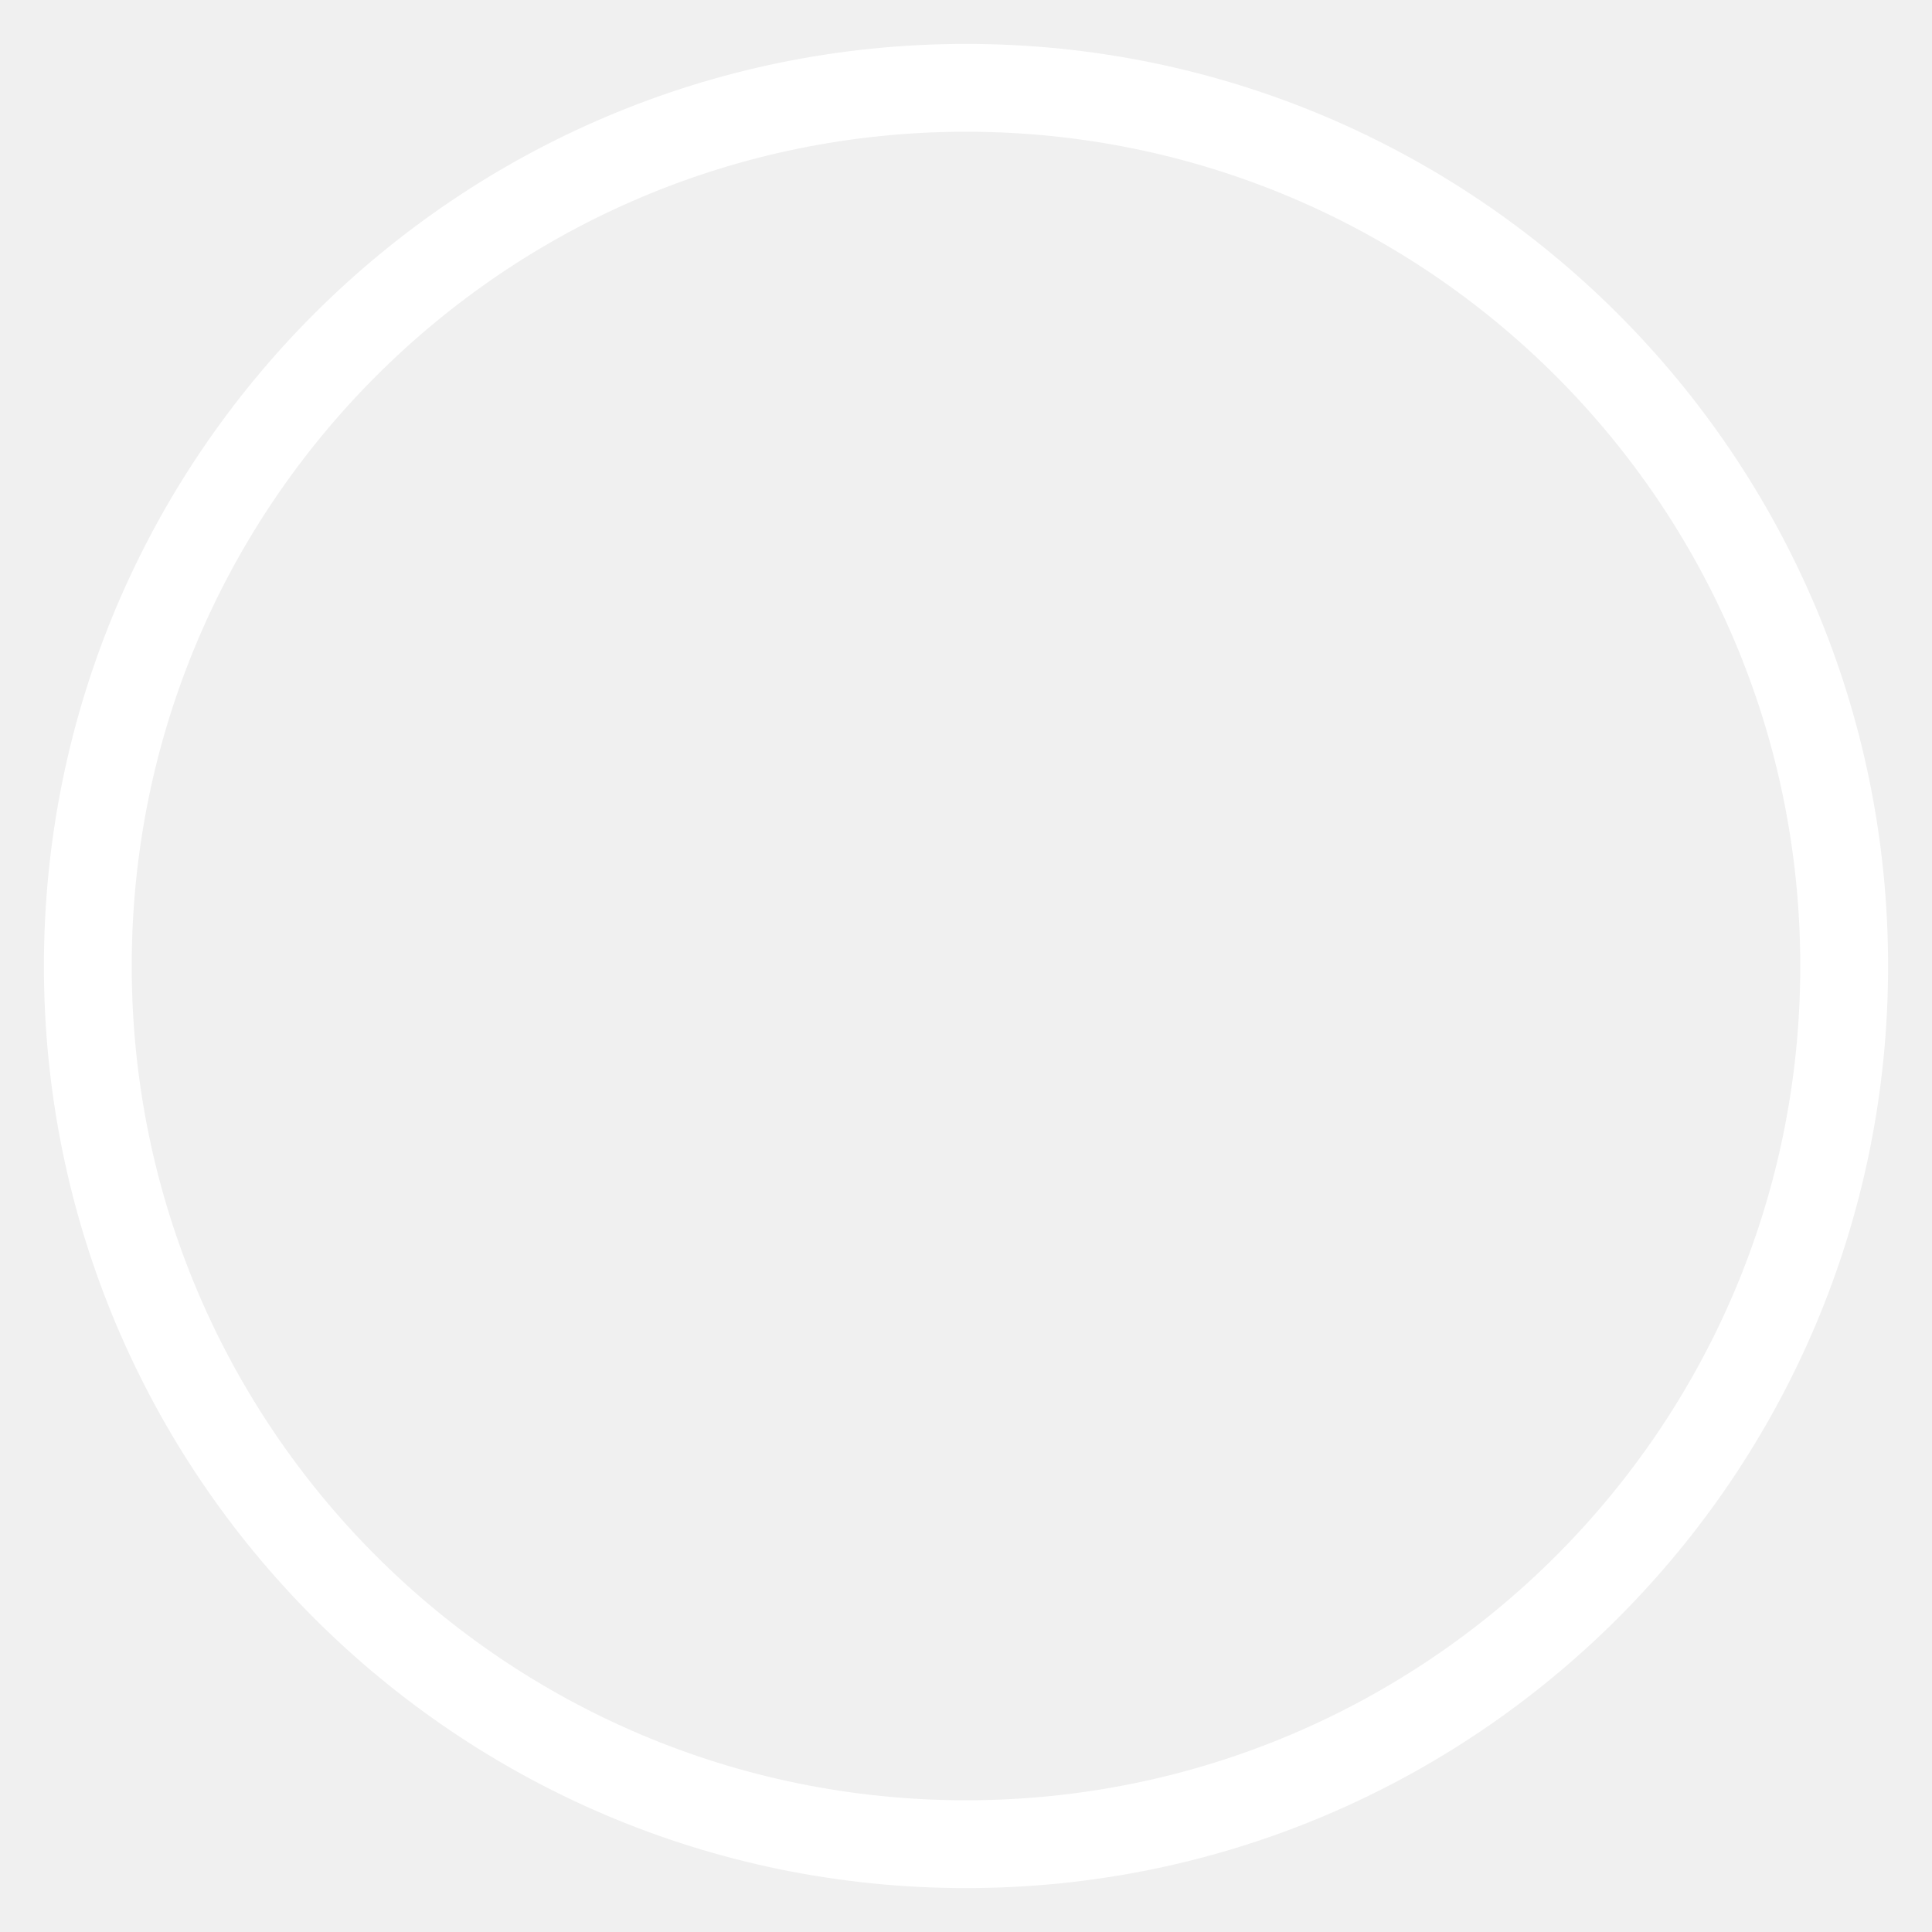
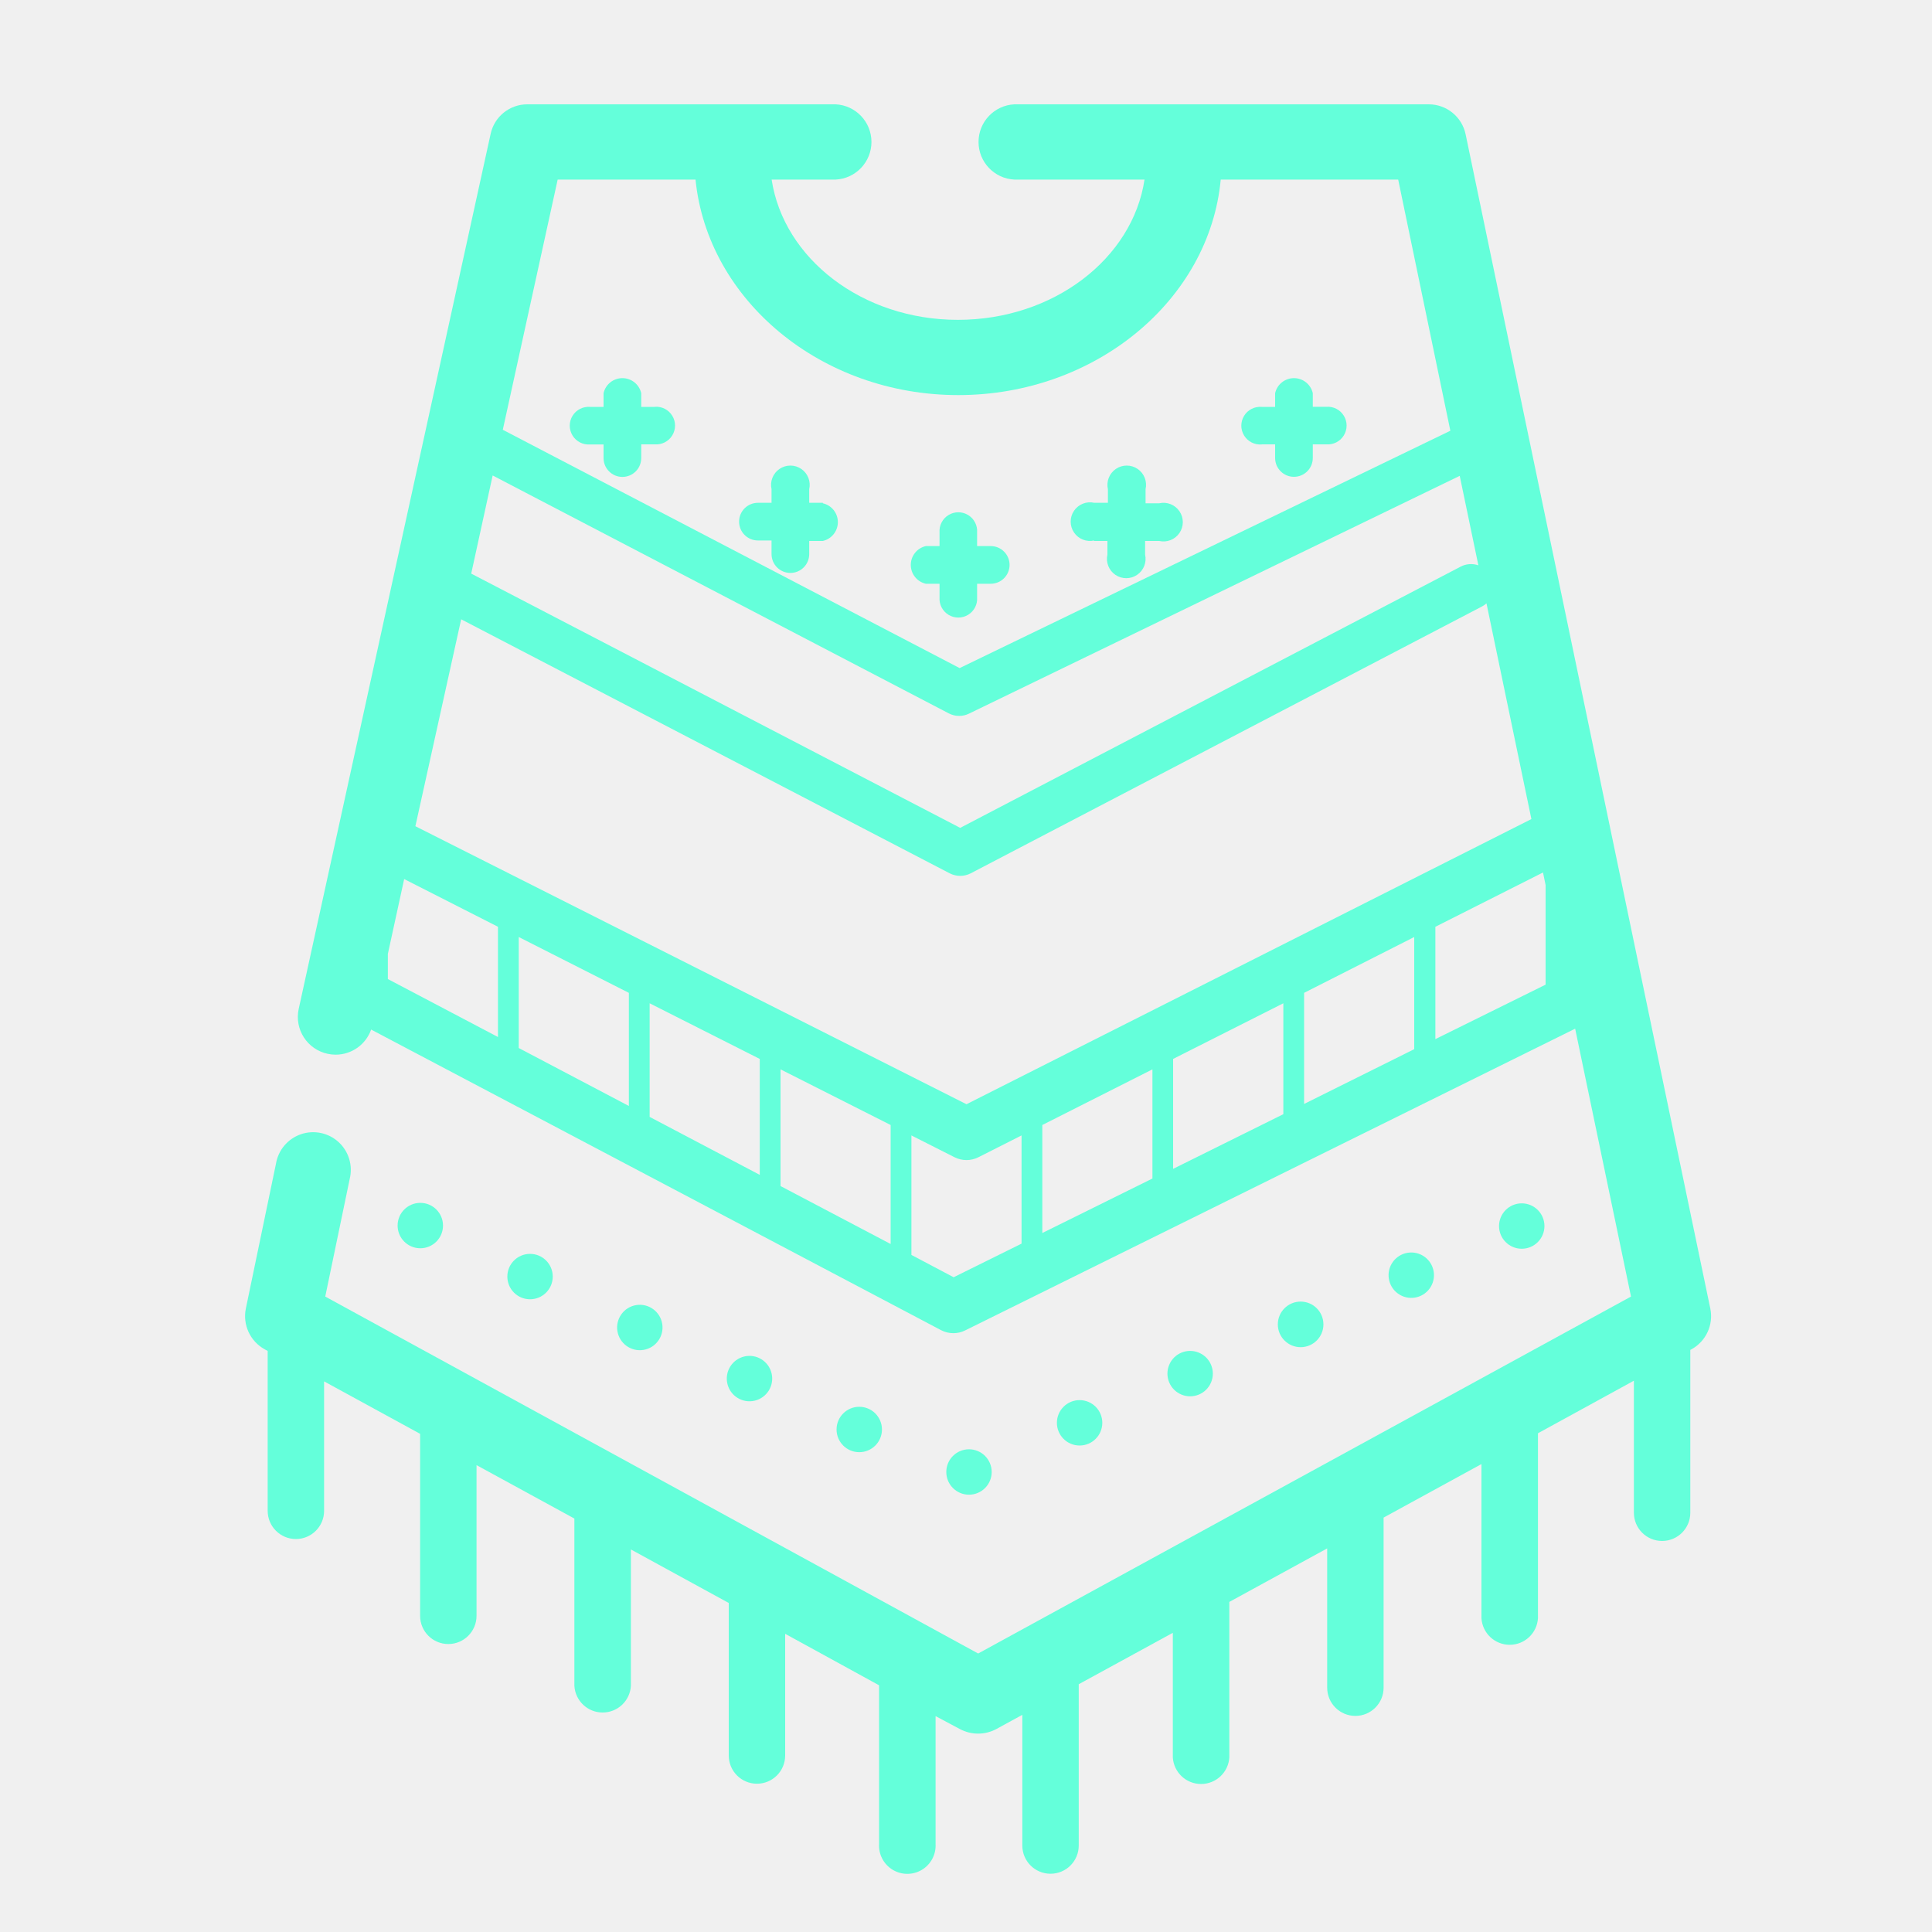
- <svg xmlns="http://www.w3.org/2000/svg" width="22" height="22" viewBox="0 0 22 22">
-   <path d="M11 21.5C5.201 21.5.5 16.799.5 11S5.201.5 11 .5 21.5 5.201 21.5 11 16.799 21.5 11 21.5zm0-1a9.5 9.5 0 1 0 0-19 9.5 9.5 0 0 0 0 19z" fill="#FFF" />
+ <svg xmlns="http://www.w3.org/2000/svg" width="200" height="200" viewBox="0 0 200 200">
+   <circle cx="43.51" cy="126.87" r="2.35" fill="#64ffda" />
+   <circle cx="54.87" cy="132.15" r="2.35" fill="#64ffda" />
+   <circle cx="66.23" cy="137.43" r="2.35" transform="translate(-21.16 12.38) rotate(-9.22)" fill="#64ffda" />
+   <circle cx="77.59" cy="142.71" r="2.35" transform="translate(-30.71 21.64) rotate(-13.28)" fill="#64ffda" />
+   <circle cx="88.95" cy="147.98" r="2.35" fill="#64ffda" />
+   <circle cx="100.31" cy="152.38" r="2.35" fill="#64ffda" />
+   <circle cx="111.76" cy="147.29" r="2.35" fill="#64ffda" />
+   <circle cx="123.2" cy="142.2" r="2.35" transform="translate(-55.32 201.6) rotate(-67.5)" fill="#64ffda" />
+   <path d="M137,137.1a2.36,2.36,0,1,0-2.36,2.36A2.36,2.36,0,0,0,137,137.1Z" fill="#64ffda" />
+   <circle cx="146.09" cy="132.01" r="2.35" transform="translate(-19.26 25.11) rotate(-9.22)" fill="#64ffda" />
+   <circle cx="157.53" cy="126.92" r="2.35" fill="#64ffda" />
+   <path d="M177.05,135.46,151.72,13.9a3.9,3.9,0,0,0-3.81-3.1H105a3.9,3.9,0,0,0,0,7.79h13.48c-1.23,8.18-9.42,14.52-19.32,14.52S81.12,26.77,79.88,18.59h6.63a3.9,3.9,0,0,0,0-7.79H54.59a3.88,3.88,0,0,0-3.8,3.06L30.92,104.45a3.9,3.9,0,0,0,3,4.64,4,4,0,0,0,.84.09,3.9,3.9,0,0,0,3.66-2.6l59,31.12a2.74,2.74,0,0,0,1.27.31,2.69,2.69,0,0,0,1.21-.28l63.16-31.24,5.78,27.73-67.58,36.95L33.67,134.22l2.53-12.17a3.9,3.9,0,1,0-7.63-1.59l-3.12,15a3.92,3.92,0,0,0,1.95,4.22l.31.17V156.4a2.92,2.92,0,0,0,5.84,0V143l9.94,5.43v18.84a2.92,2.92,0,0,0,5.84,0V151.67l10.13,5.53v17.32a2.93,2.93,0,0,0,5.85,0V160.4l10.13,5.54v15.79a2.92,2.92,0,1,0,5.84,0v-12.6L91,174.46v16.42a2.93,2.93,0,1,0,5.85,0V177.65L99.38,179a4,4,0,0,0,3.74,0l2.71-1.48v13.53a2.92,2.92,0,0,0,5.84,0V174.35l9.74-5.32v12.89a2.93,2.93,0,0,0,5.85,0V165.83l10.13-5.54v14.42a2.92,2.92,0,1,0,5.84,0V157.1l10.13-5.54v15.95a2.93,2.93,0,0,0,5.85,0V148.37l9.93-5.44V156.6a2.92,2.92,0,0,0,5.84,0V139.74l.12-.06A3.91,3.91,0,0,0,177.05,135.46ZM160,91.62v10.31l-11.41,5.64V95.94l11.14-5.62ZM119.3,110.7V122l-11.4,5.64V116.46Zm2.14-1.08,11.41-5.76v11.48L121.44,121ZM135,102.78,146.4,97v11.61L135,114.28ZM57.73,18.59H72C73.25,31.07,85,40.9,99.2,40.9s26-9.83,27.17-22.31h18.37l5.4,26L99.34,69.16,52.05,44.49ZM51,49.22,98.22,73.85a2.29,2.29,0,0,0,1.08.26,2.27,2.27,0,0,0,1-.23l50.81-24.62,1.93,9.26a2.33,2.33,0,0,0-1.84.14L99.4,85.7,48.78,59.38ZM47.74,64.11l50.58,26.3a2.37,2.37,0,0,0,2.16,0l52.9-27.61a2.2,2.2,0,0,0,.5-.34l4.65,22.33-58.48,29.52L43,85.53ZM65.1,102.78v11.71l-11.4-6V97Zm2.15,1.08,11.4,5.76v12l-11.4-6ZM80.8,110.7l11.4,5.76v12.32l-11.4-6ZM51.55,95.94v11.41l-11.4-6V98.75L41.84,91Zm47.17,36.28-4.37-2.31V117.54l4.47,2.26a2.75,2.75,0,0,0,2.46,0l4.47-2.26v11.2Z" fill="#64ffda" />
+   <path d="M67.79,42.12H66.38V40.7a2,2,0,0,0-3.9,0v1.42H61.07a1.95,1.95,0,1,0,0,3.89h1.41v1.41a1.95,1.95,0,0,0,3.9,0V46h1.41a1.95,1.95,0,1,0,0-3.89Z" fill="#64ffda" />
+   <path d="M130.62,46H132v1.41a1.95,1.95,0,0,0,3.9,0V46h1.41a1.95,1.95,0,1,0,0-3.89h-1.41V40.7a2,2,0,0,0-3.9,0v1.42h-1.41a1.95,1.95,0,1,0,0,3.89Z" fill="#64ffda" />
+   <path d="M113.23,56h1.41v1.41a2,2,0,1,0,3.9,0V56H120a2,2,0,1,0,0-3.9h-1.41V50.64a2,2,0,1,0-3.9,0v1.41h-1.41a2,2,0,1,0,0,3.9Z" fill="#64ffda" />
+   <path d="M101.15,61.84V60.43h1.41a1.95,1.95,0,1,0,0-3.9h-1.41V55.12a1.95,1.95,0,1,0-3.89,0v1.41H95.84a2,2,0,0,0,0,3.9h1.42v1.41a1.95,1.95,0,1,0,3.89,0Z" fill="#64ffda" />
+   <path d="M85.18,52.05H83.77V50.64a2,2,0,1,0-3.9,0v1.41H78.46a1.95,1.95,0,1,0,0,3.9h1.41v1.41a1.95,1.95,0,0,0,3.9,0V56h1.41a2,2,0,0,0,0-3.9Z" fill="#64ffda" />
</svg>
